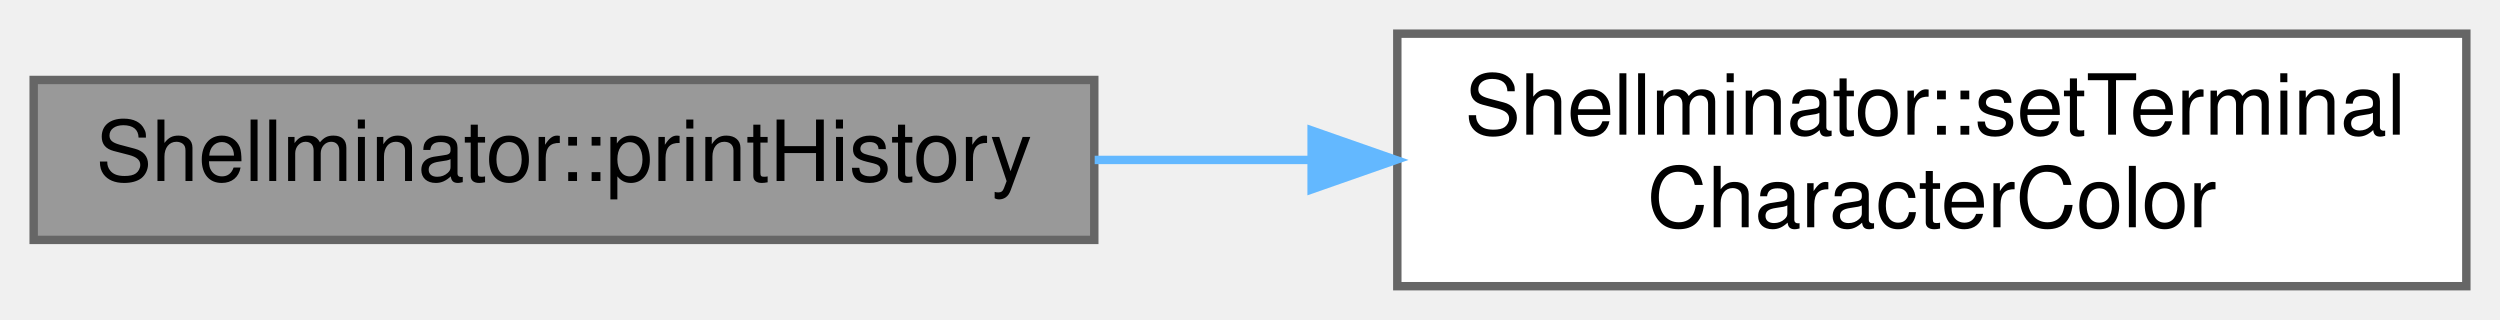
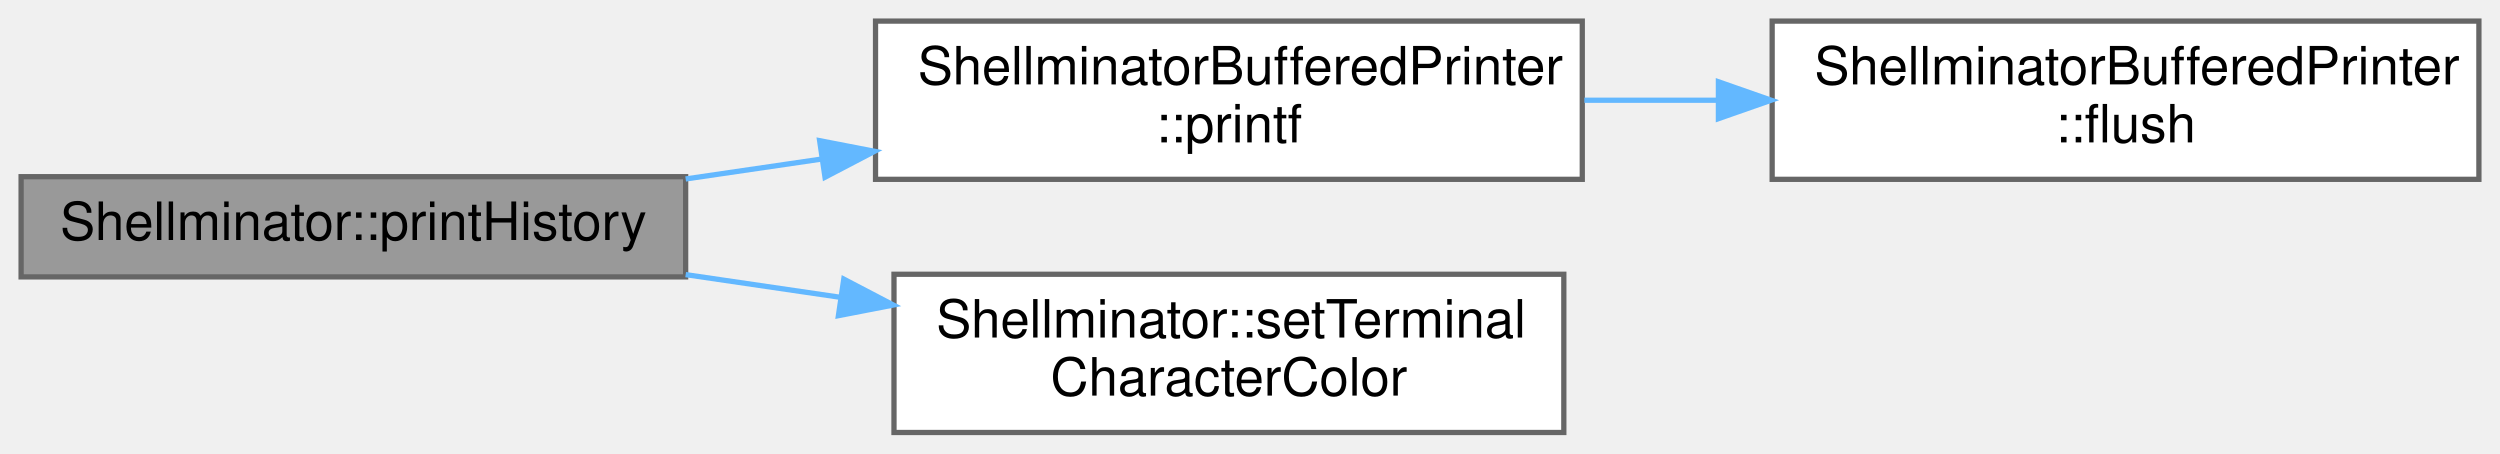
- <svg xmlns="http://www.w3.org/2000/svg" xmlns:xlink="http://www.w3.org/1999/xlink" width="297pt" height="38pt" viewBox="0.00 0.00 297.00 38.00">
-   <g id="graph0" class="graph" transform="scale(1 1) rotate(0) translate(4 34)">
+ <svg xmlns="http://www.w3.org/2000/svg" xmlns:xlink="http://www.w3.org/1999/xlink" width="474pt" height="86pt" viewBox="0.00 0.00 474.00 86.00">
+   <g id="graph0" class="graph" transform="scale(1 1) rotate(0) translate(4 82)">
    <g id="node1" class="node">
      <g id="a_node1">
        <a xlink:title=" ">
-           <polygon fill="#999999" stroke="#666666" points="126,-24.5 0,-24.5 0,-5.5 126,-5.5 126,-24.5" />
-           <text text-anchor="middle" x="63" y="-12.5" font-family="Helvetica,sans-Serif" font-size="10.00">Shellminator::printHistory</text>
+           <polygon fill="#999999" stroke="#666666" points="126,-48.5 0,-48.5 0,-29.5 126,-29.5 126,-48.5" />
+           <text text-anchor="middle" x="63" y="-36.5" font-family="Helvetica,sans-Serif" font-size="10.00">Shellminator::printHistory</text>
        </a>
      </g>
    </g>
    <g id="node2" class="node">
      <g id="a_node2">
-         <a xlink:href="class_shellminator.html#acdbd56dfa0dfb9dd509420d25d9c5cd9" target="_top" xlink:title="Bring some color into your code.">
-           <polygon fill="white" stroke="#666666" points="289,-30 162,-30 162,0 289,0 289,-30" />
-           <text text-anchor="start" x="170" y="-18" font-family="Helvetica,sans-Serif" font-size="10.00">Shellminator::setTerminal</text>
-           <text text-anchor="middle" x="225.5" y="-7" font-family="Helvetica,sans-Serif" font-size="10.00">CharacterColor</text>
+         <a xlink:href="class_shellminator_buffered_printer.html#aadb670e69391ed2757391ec2ea64943e" target="_top" xlink:title="Regular printf like function.">
+           <polygon fill="white" stroke="#666666" points="296,-78 162,-78 162,-48 296,-48 296,-78" />
+           <text text-anchor="start" x="170" y="-66" font-family="Helvetica,sans-Serif" font-size="10.00">ShellminatorBufferedPrinter</text>
+           <text text-anchor="middle" x="229" y="-55" font-family="Helvetica,sans-Serif" font-size="10.00">::printf</text>
        </a>
      </g>
    </g>
    <g id="edge1" class="edge">
-       <path fill="none" stroke="#63b8ff" d="M126.05,-15C134.49,-15 143.2,-15 151.8,-15" />
-       <polygon fill="#63b8ff" stroke="#63b8ff" points="151.82,-18.5 161.82,-15 151.82,-11.5 151.82,-18.5" />
+       <path fill="none" stroke="#63b8ff" d="M126,-48.07C134.41,-49.3 143.12,-50.58 151.74,-51.84" />
+       <polygon fill="#63b8ff" stroke="#63b8ff" points="151.4,-55.33 161.81,-53.31 152.42,-48.4 151.4,-55.33" />
+     </g>
+     <g id="node4" class="node">
+       <g id="a_node4">
+         <a xlink:href="class_shellminator.html#acdbd56dfa0dfb9dd509420d25d9c5cd9" target="_top" xlink:title="Bring some color into your code.">
+           <polygon fill="white" stroke="#666666" points="292.5,-30 165.5,-30 165.5,0 292.5,0 292.5,-30" />
+           <text text-anchor="start" x="173.5" y="-18" font-family="Helvetica,sans-Serif" font-size="10.00">Shellminator::setTerminal</text>
+           <text text-anchor="middle" x="229" y="-7" font-family="Helvetica,sans-Serif" font-size="10.00">CharacterColor</text>
+         </a>
+       </g>
+     </g>
+     <g id="edge3" class="edge">
+       <path fill="none" stroke="#63b8ff" d="M126,-29.93C135.56,-28.53 145.51,-27.07 155.27,-25.64" />
+       <polygon fill="#63b8ff" stroke="#63b8ff" points="155.98,-29.08 165.37,-24.17 154.96,-22.15 155.98,-29.08" />
+     </g>
+     <g id="node3" class="node">
+       <g id="a_node3">
+         <a xlink:href="class_shellminator_buffered_printer.html#addd89bdf65afad80f3f2ce8372df2df4" target="_top" xlink:title="Flush function.">
+           <polygon fill="white" stroke="#666666" points="466,-78 332,-78 332,-48 466,-48 466,-78" />
+           <text text-anchor="start" x="340" y="-66" font-family="Helvetica,sans-Serif" font-size="10.00">ShellminatorBufferedPrinter</text>
+           <text text-anchor="middle" x="399" y="-55" font-family="Helvetica,sans-Serif" font-size="10.00">::flush</text>
+         </a>
+       </g>
+     </g>
+     <g id="edge2" class="edge">
+       <path fill="none" stroke="#63b8ff" d="M296.4,-63C304.68,-63 313.2,-63 321.62,-63" />
+       <polygon fill="#63b8ff" stroke="#63b8ff" points="321.81,-66.5 331.81,-63 321.81,-59.5 321.81,-66.5" />
    </g>
  </g>
</svg>
